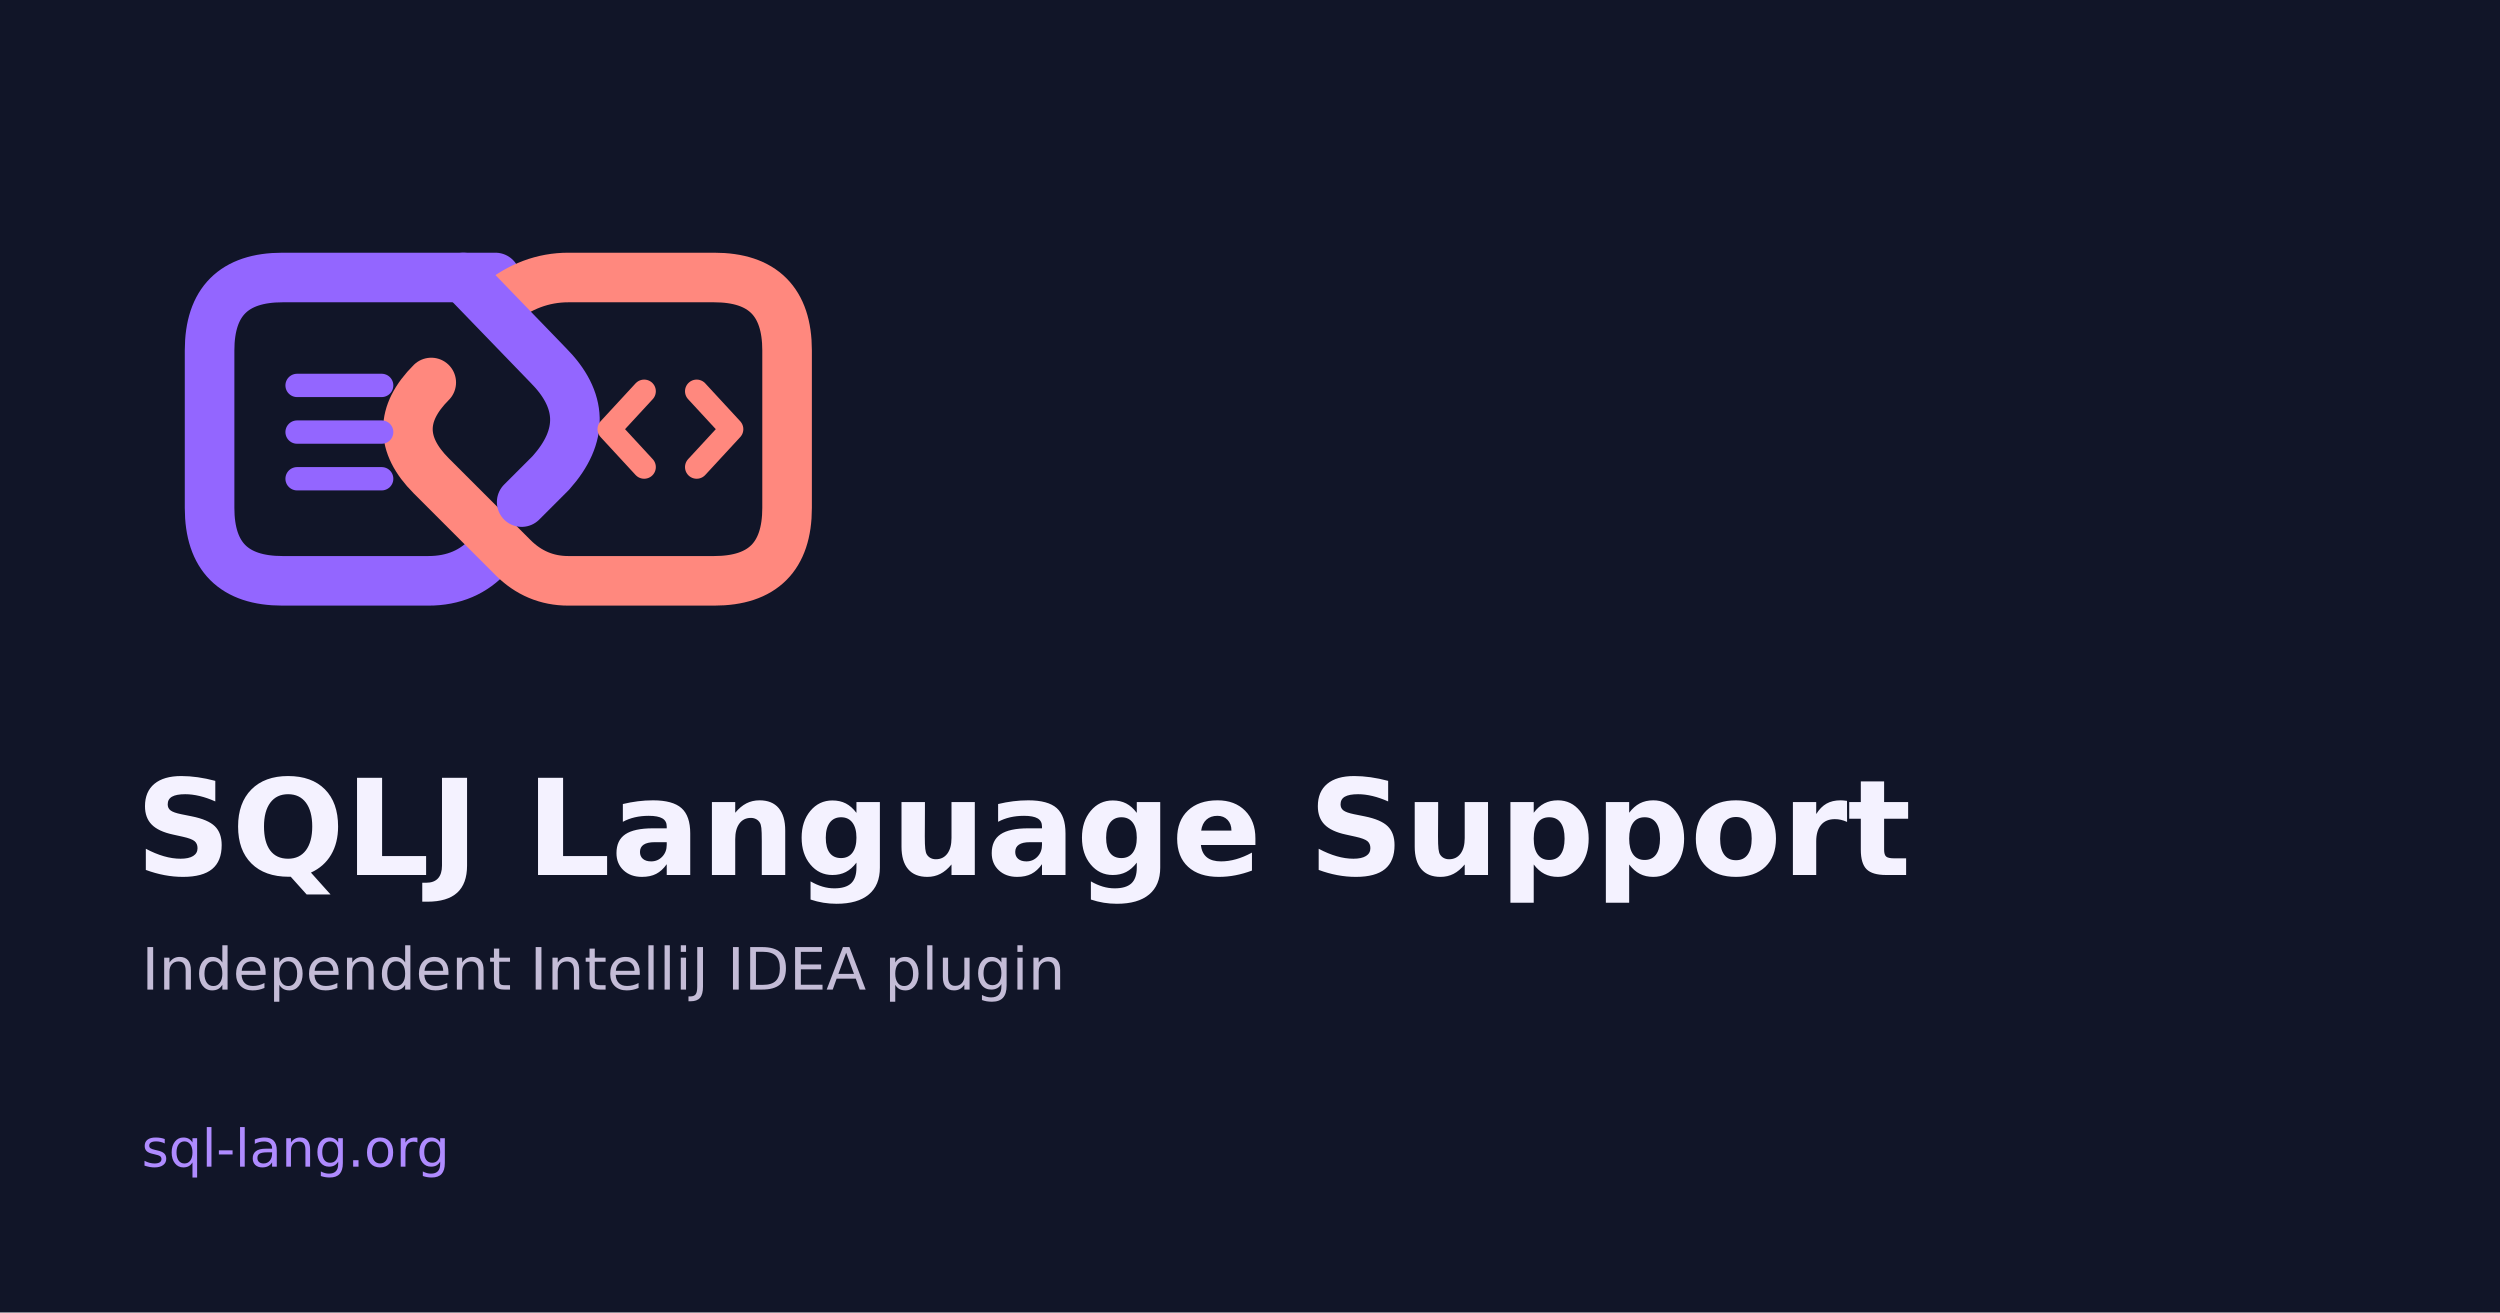
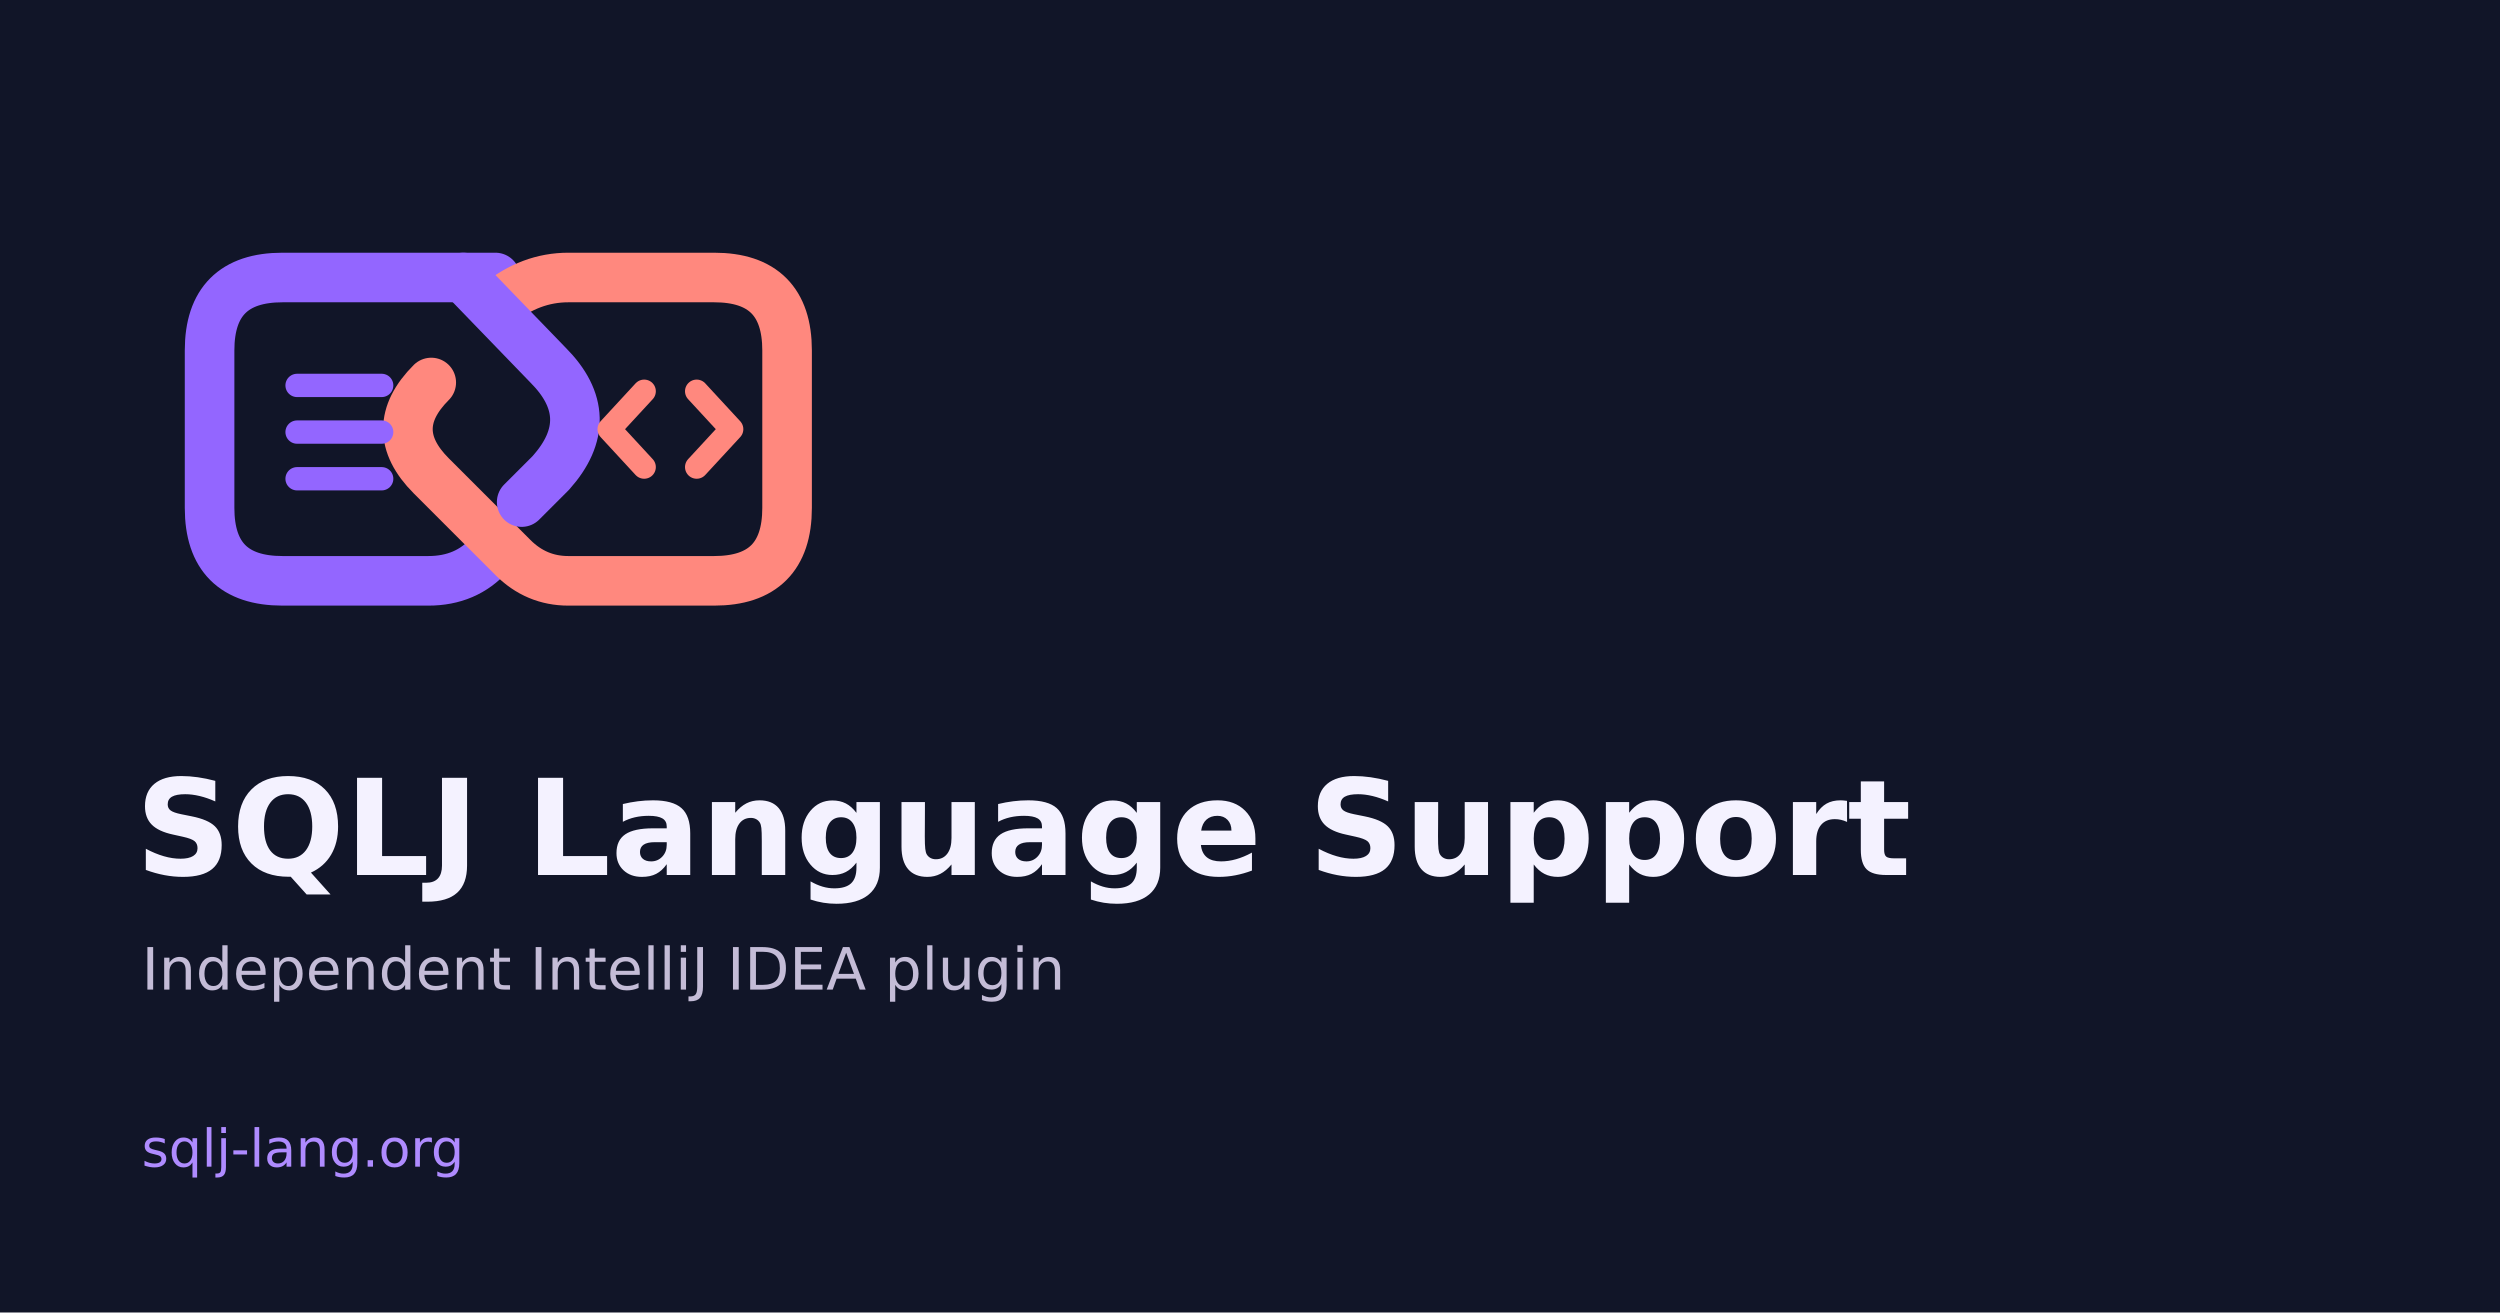
<svg xmlns="http://www.w3.org/2000/svg" width="1200" height="630" viewBox="0 0 1200 630">
  <rect width="1200" height="630" fill="#111528" />
  <g transform="translate(60 80) scale(1.4)">
    <g fill="none" stroke-width="17" stroke-linecap="round" stroke-linejoin="round">
      <path stroke="#9366FF" d="M127 38 H54 Q29 38 29 63 V117 Q29 142 54 142 H104 Q117 142 125 133" />
      <path stroke="#FF887E" d="M128 47 Q139 38 152 38 H202 Q227 38 227 63 V117 Q227 142 202 142 H152 Q141 142 133 134 L105 106 Q89 90 105 74" />
      <path stroke="#9366FF" d="M116 38 L145 68 Q163 86 146 105 L136 115" />
    </g>
    <g fill="none" stroke-width="8" stroke-linecap="round" stroke-linejoin="round">
      <path stroke="#9366FF" d="M59 75 H88 M59 91 H88 M59 107 H88" />
      <path stroke="#FF887E" d="M178 77 L166 90 L178 103 M196 77 L208 90 L196 103" />
    </g>
  </g>
  <g font-family="DejaVu Sans,sans-serif" fill="#F4F2FF">
    <text x="65" y="420" font-size="64" font-weight="bold">SQLJ Language Support</text>
    <text x="68" y="475" font-size="28" fill="#C4BCD7">Independent IntelliJ IDEA plugin</text>
-     <text x="68" y="560" font-size="25" fill="#AF8BFF">sql-lang.org</text>
+     <text x="68" y="560" font-size="25" fill="#AF8BFF">sqlj-lang.org</text>
  </g>
</svg>
